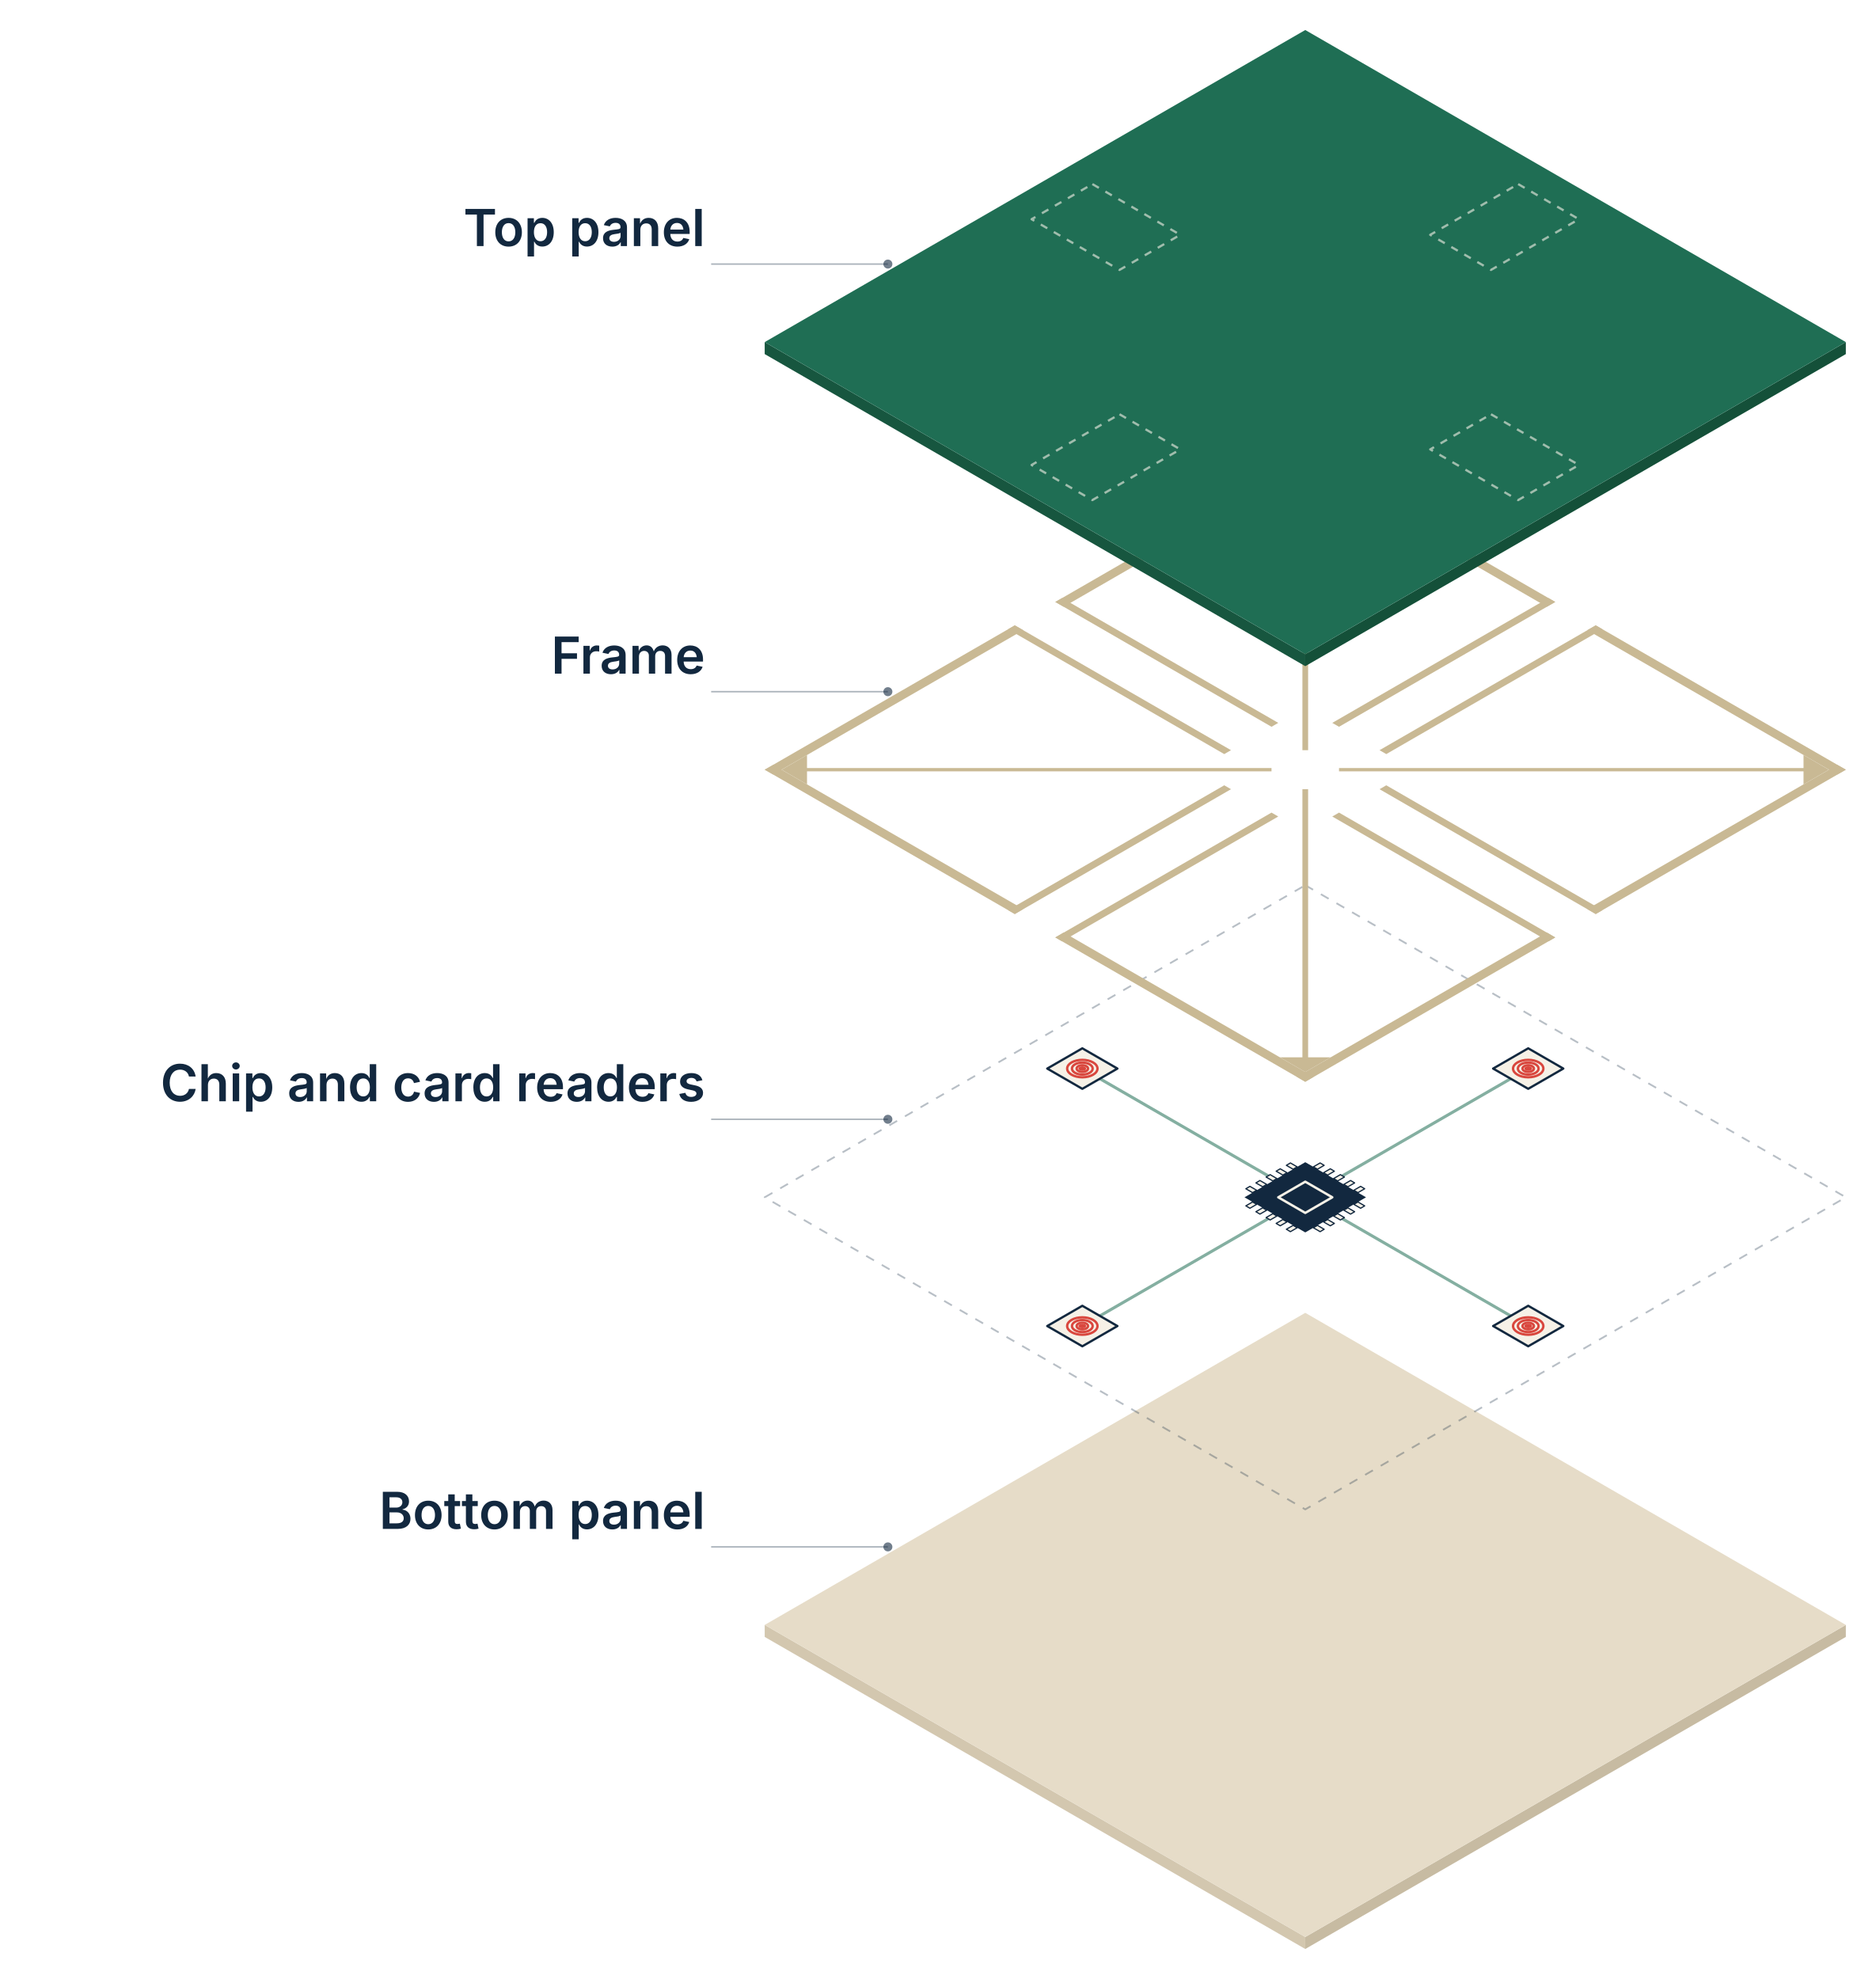
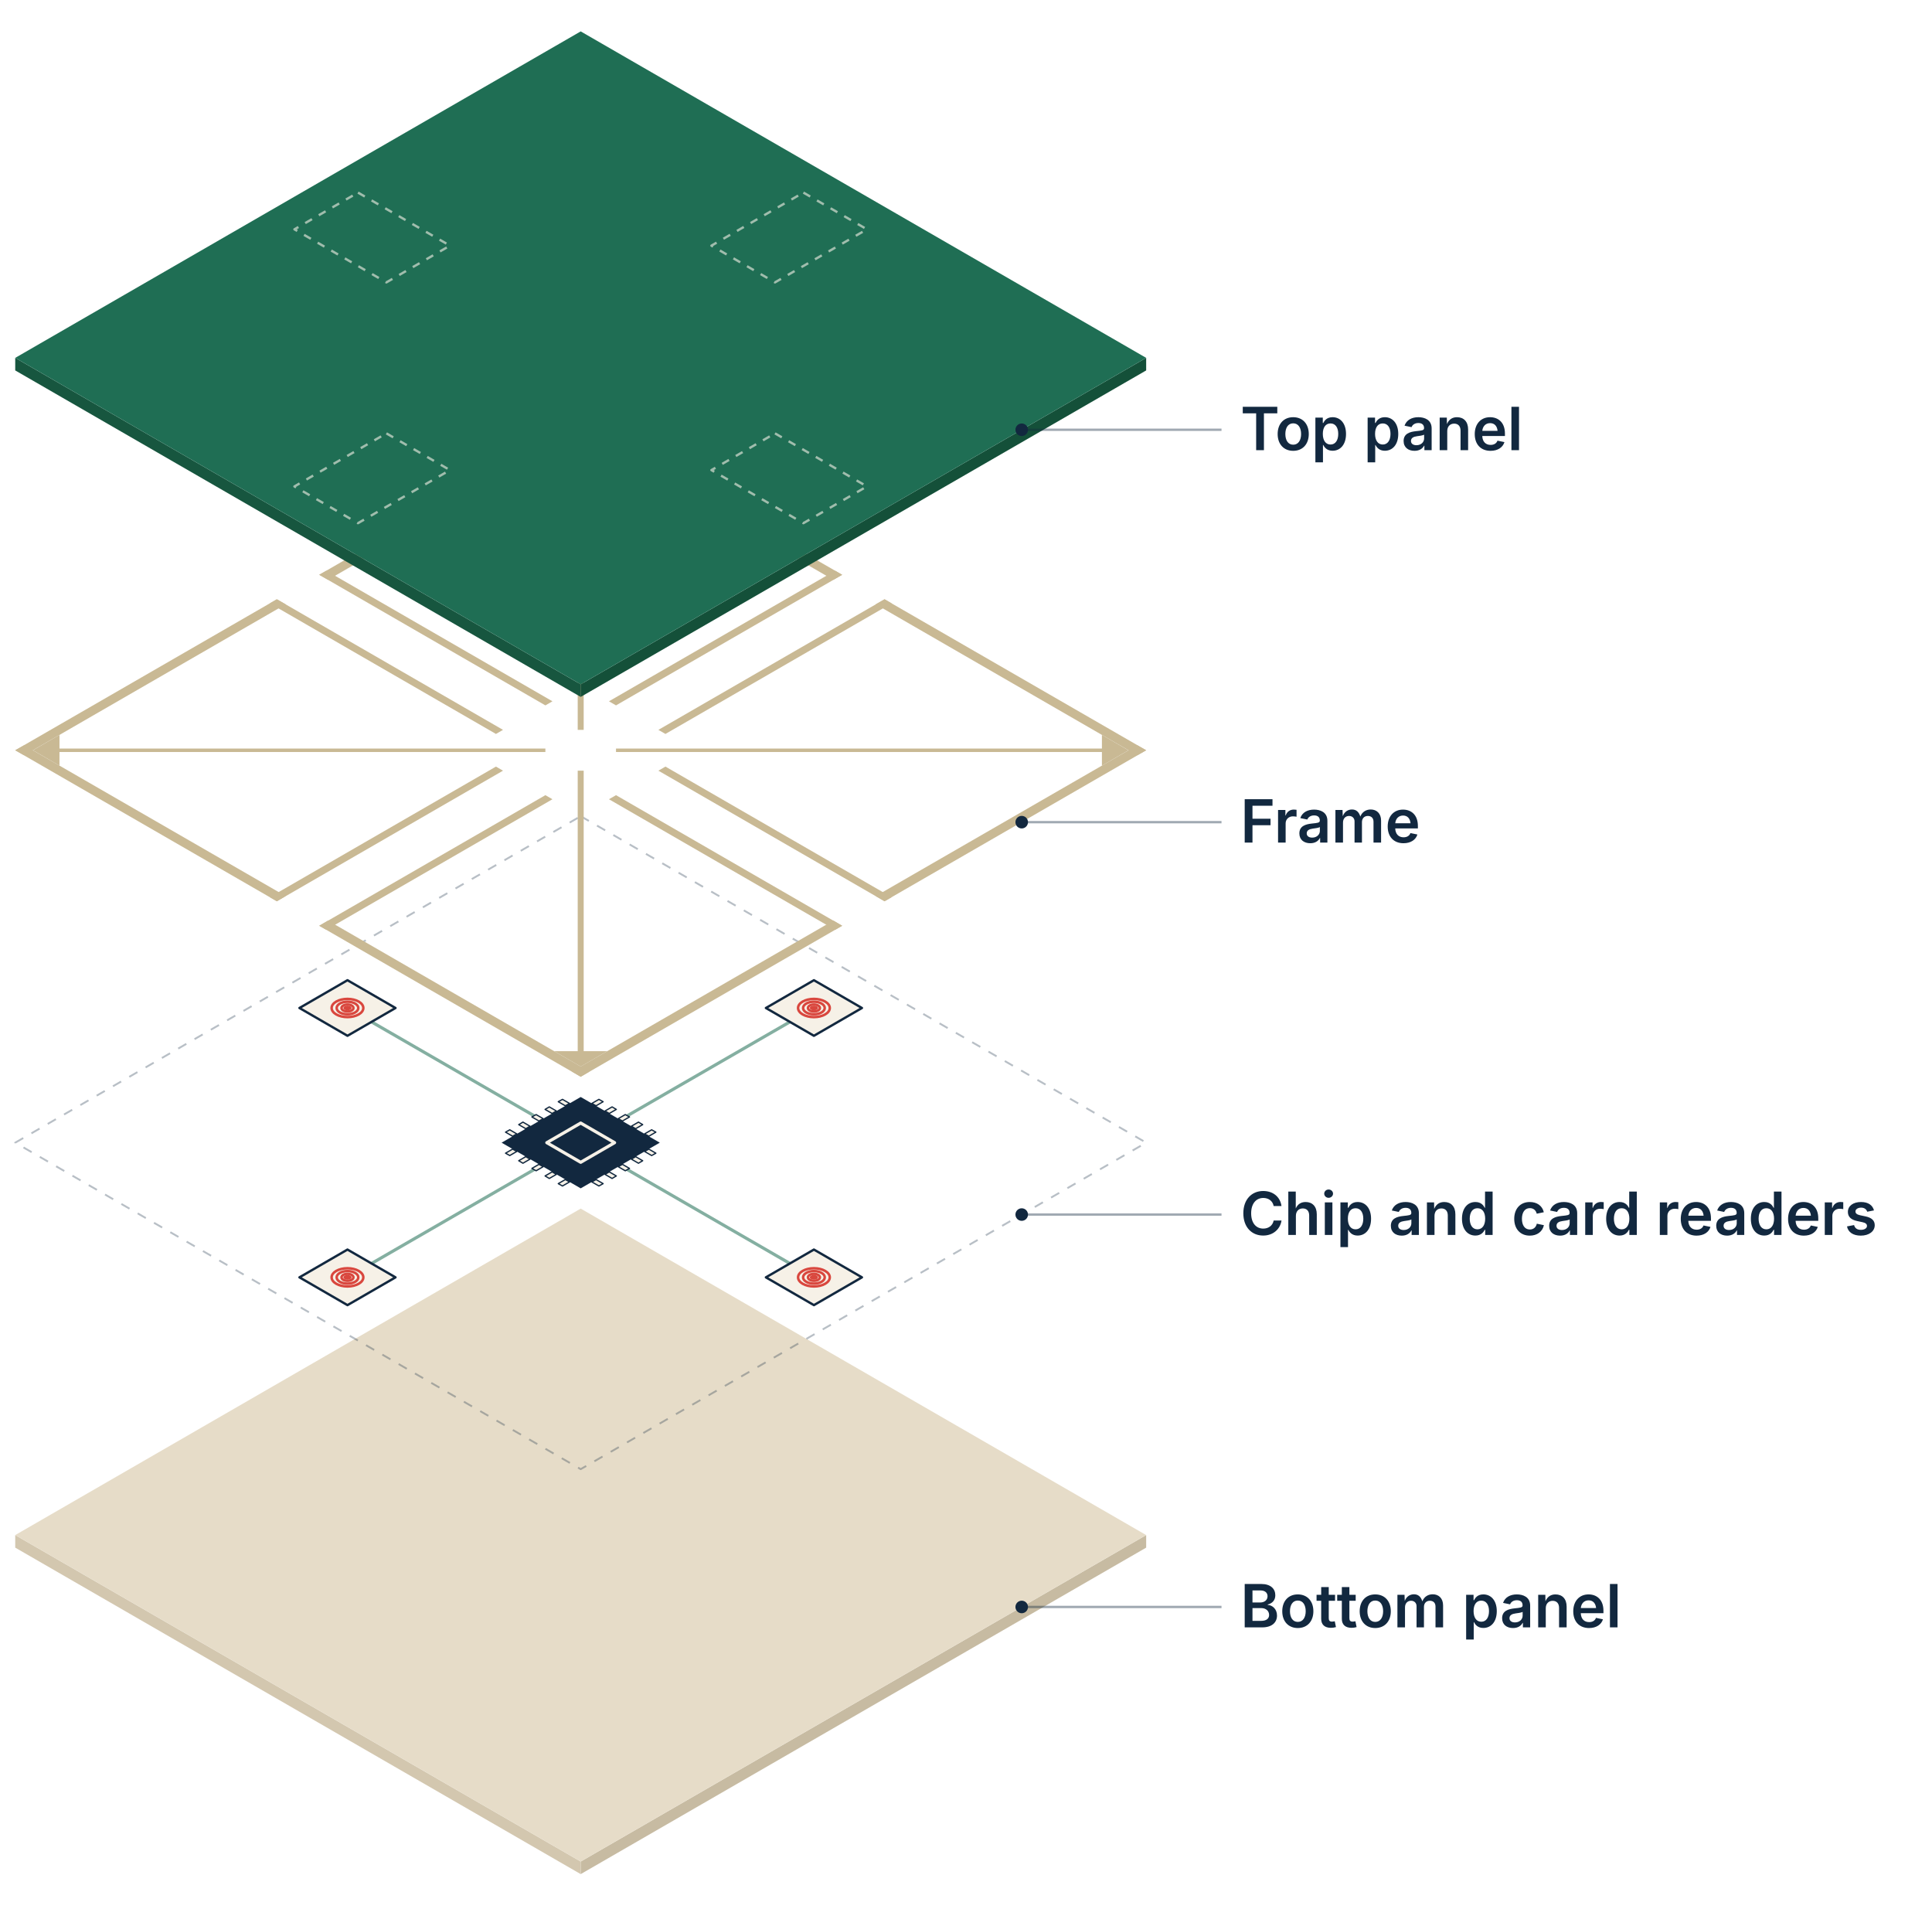
- <svg xmlns="http://www.w3.org/2000/svg" viewBox="-400 -805 1250 1319" role="img" font-family="Inter, Segoe UI, Helvetica, Arial, sans-serif">
-   <polygon points="830.3,278.0 470.0,486.0 470.0,494.0 830.3,286.0" fill="#C7BBA2" />
-   <polygon points="470.0,486.0 109.7,278.0 109.7,286.0 470.0,494.0" fill="#D3C7AF" />
-   <polygon points="470.0,70.0 830.3,278.0 470.0,486.0 109.7,278.0" fill="#E6DCC8" />
-   <polygon points="470.0,-215.0 830.3,-7.0 470.0,201.0 109.7,-7.0" fill="none" stroke="#12283F" stroke-width="1.2" stroke-linejoin="round" stroke-dasharray="6 6" opacity="0.3" />
-   <line x1="470.0" y1="-7.0" x2="618.6" y2="-92.8" stroke="#1F6E54" stroke-width="2" fill="none" stroke-dasharray="1 0" opacity="0.55" />
-   <line x1="470.0" y1="-7.0" x2="618.6" y2="78.8" stroke="#1F6E54" stroke-width="2" fill="none" stroke-dasharray="1 0" opacity="0.55" />
-   <line x1="470.0" y1="-7.0" x2="321.4" y2="78.8" stroke="#1F6E54" stroke-width="2" fill="none" stroke-dasharray="1 0" opacity="0.55" />
-   <line x1="470.0" y1="-7.0" x2="321.4" y2="-92.8" stroke="#1F6E54" stroke-width="2" fill="none" stroke-dasharray="1 0" opacity="0.55" />
-   <polygon points="618.6,-106.3 642.0,-92.8 618.6,-79.3 595.2,-92.8" fill="#F6F1E7" stroke="#12283F" stroke-width="1.5" stroke-linejoin="round" />
-   <ellipse cx="618.6" cy="-92.8" rx="3.8" ry="2.2" fill="none" stroke="#D9473E" stroke-width="1.6" />
-   <ellipse cx="618.6" cy="-92.8" rx="6.9" ry="4.0" fill="none" stroke="#D9473E" stroke-width="1.6" />
-   <ellipse cx="618.6" cy="-92.8" rx="10.1" ry="5.8" fill="none" stroke="#D9473E" stroke-width="1.6" />
-   <ellipse cx="618.6" cy="-92.8" rx="2.6" ry="1.5" fill="#D9473E" />
-   <polygon points="618.6,65.3 642.0,78.8 618.6,92.3 595.2,78.8" fill="#F6F1E7" stroke="#12283F" stroke-width="1.5" stroke-linejoin="round" />
-   <ellipse cx="618.6" cy="78.8" rx="3.8" ry="2.2" fill="none" stroke="#D9473E" stroke-width="1.6" />
-   <ellipse cx="618.6" cy="78.8" rx="6.9" ry="4.0" fill="none" stroke="#D9473E" stroke-width="1.6" />
-   <ellipse cx="618.6" cy="78.8" rx="10.1" ry="5.8" fill="none" stroke="#D9473E" stroke-width="1.6" />
-   <ellipse cx="618.6" cy="78.8" rx="2.6" ry="1.5" fill="#D9473E" />
-   <polygon points="321.4,65.3 344.8,78.8 321.4,92.3 298.0,78.8" fill="#F6F1E7" stroke="#12283F" stroke-width="1.5" stroke-linejoin="round" />
-   <ellipse cx="321.4" cy="78.8" rx="3.8" ry="2.2" fill="none" stroke="#D9473E" stroke-width="1.6" />
-   <ellipse cx="321.4" cy="78.8" rx="6.9" ry="4.0" fill="none" stroke="#D9473E" stroke-width="1.6" />
-   <ellipse cx="321.4" cy="78.8" rx="10.1" ry="5.8" fill="none" stroke="#D9473E" stroke-width="1.6" />
-   <ellipse cx="321.4" cy="78.8" rx="2.6" ry="1.5" fill="#D9473E" />
-   <polygon points="321.4,-106.3 344.8,-92.8 321.4,-79.3 298.0,-92.8" fill="#F6F1E7" stroke="#12283F" stroke-width="1.5" stroke-linejoin="round" />
-   <ellipse cx="321.4" cy="-92.8" rx="3.8" ry="2.2" fill="none" stroke="#D9473E" stroke-width="1.6" />
-   <ellipse cx="321.4" cy="-92.8" rx="6.9" ry="4.0" fill="none" stroke="#D9473E" stroke-width="1.6" />
-   <ellipse cx="321.4" cy="-92.8" rx="10.1" ry="5.8" fill="none" stroke="#D9473E" stroke-width="1.6" />
-   <ellipse cx="321.4" cy="-92.8" rx="2.6" ry="1.5" fill="#D9473E" />
-   <polygon points="460.1,-29.9 464.6,-27.3 461.9,-25.7 457.4,-28.3" fill="#F6F1E7" stroke="#12283F" stroke-width="0.8" stroke-linejoin="round" />
-   <polygon points="505.1,-3.9 509.6,-1.3 506.9,0.3 502.4,-2.3" fill="#F6F1E7" stroke="#12283F" stroke-width="0.8" stroke-linejoin="round" />
-   <polygon points="479.9,-29.9 482.6,-28.3 478.1,-25.7 475.4,-27.3" fill="#F6F1E7" stroke="#12283F" stroke-width="0.8" stroke-linejoin="round" />
-   <polygon points="434.9,-3.9 437.6,-2.3 433.1,0.3 430.4,-1.3" fill="#F6F1E7" stroke="#12283F" stroke-width="0.8" stroke-linejoin="round" />
-   <polygon points="453.3,-26.0 457.8,-23.4 455.1,-21.8 450.6,-24.4" fill="#F6F1E7" stroke="#12283F" stroke-width="0.8" stroke-linejoin="round" />
-   <polygon points="498.4,0.0 502.9,2.6 500.2,4.2 495.7,1.6" fill="#F6F1E7" stroke="#12283F" stroke-width="0.8" stroke-linejoin="round" />
-   <polygon points="486.7,-26.0 489.4,-24.4 484.9,-21.8 482.2,-23.4" fill="#F6F1E7" stroke="#12283F" stroke-width="0.8" stroke-linejoin="round" />
-   <polygon points="441.6,0.0 444.3,1.6 439.8,4.2 437.1,2.6" fill="#F6F1E7" stroke="#12283F" stroke-width="0.8" stroke-linejoin="round" />
-   <polygon points="446.6,-22.1 451.1,-19.5 448.4,-17.9 443.9,-20.5" fill="#F6F1E7" stroke="#12283F" stroke-width="0.8" stroke-linejoin="round" />
-   <polygon points="491.6,3.9 496.1,6.5 493.4,8.1 488.9,5.5" fill="#F6F1E7" stroke="#12283F" stroke-width="0.8" stroke-linejoin="round" />
-   <polygon points="493.4,-22.1 496.1,-20.5 491.6,-17.9 488.9,-19.5" fill="#F6F1E7" stroke="#12283F" stroke-width="0.8" stroke-linejoin="round" />
-   <polygon points="448.4,3.9 451.1,5.5 446.6,8.1 443.9,6.5" fill="#F6F1E7" stroke="#12283F" stroke-width="0.8" stroke-linejoin="round" />
-   <polygon points="439.8,-18.2 444.3,-15.6 441.6,-14.0 437.1,-16.6" fill="#F6F1E7" stroke="#12283F" stroke-width="0.8" stroke-linejoin="round" />
-   <polygon points="484.9,7.8 489.4,10.4 486.7,12.0 482.2,9.4" fill="#F6F1E7" stroke="#12283F" stroke-width="0.8" stroke-linejoin="round" />
-   <polygon points="500.2,-18.2 502.9,-16.6 498.4,-14.0 495.7,-15.6" fill="#F6F1E7" stroke="#12283F" stroke-width="0.8" stroke-linejoin="round" />
-   <polygon points="455.1,7.8 457.8,9.4 453.3,12.0 450.6,10.4" fill="#F6F1E7" stroke="#12283F" stroke-width="0.8" stroke-linejoin="round" />
-   <polygon points="433.1,-14.3 437.6,-11.7 434.9,-10.1 430.4,-12.7" fill="#F6F1E7" stroke="#12283F" stroke-width="0.8" stroke-linejoin="round" />
-   <polygon points="478.1,11.7 482.6,14.3 479.9,15.9 475.4,13.3" fill="#F6F1E7" stroke="#12283F" stroke-width="0.8" stroke-linejoin="round" />
-   <polygon points="506.9,-14.3 509.6,-12.7 505.1,-10.1 502.4,-11.7" fill="#F6F1E7" stroke="#12283F" stroke-width="0.8" stroke-linejoin="round" />
-   <polygon points="461.9,11.7 464.6,13.3 460.1,15.9 457.4,14.3" fill="#F6F1E7" stroke="#12283F" stroke-width="0.8" stroke-linejoin="round" />
-   <polygon points="470.0,-30.4 510.5,-7.0 470.0,16.4 429.5,-7.0" fill="#12283F" />
-   <polygon points="470.0,-17.4 488.0,-7.0 470.0,3.4 452.0,-7.0" fill="none" stroke="#F6F1E7" stroke-width="1.6" stroke-linejoin="round" />
-   <polygon points="464.4,-496.8 631.0,-400.6 636.6,-403.8 470.0,-500.0" fill="#C9B994" />
-   <polygon points="109.7,-292.0 276.4,-195.8 282.0,-199.1 115.4,-295.2" fill="#C9B994" />
-   <polygon points="470.0,-500.0 303.4,-403.8 309.0,-400.6 475.6,-496.8" fill="#C9B994" />
-   <polygon points="824.6,-295.2 658.0,-199.1 663.6,-195.8 830.3,-292.0" fill="#C9B994" />
-   <polygon points="658.0,-385.0 824.6,-288.8 830.3,-292.0 663.6,-388.2" fill="#C9B994" />
-   <polygon points="303.4,-180.2 470.0,-84.0 475.6,-87.3 309.0,-183.5" fill="#C9B994" />
-   <polygon points="276.4,-388.2 109.7,-292.0 115.4,-288.8 282.0,-385.0" fill="#C9B994" />
-   <polygon points="631.0,-183.5 464.4,-87.3 470.0,-84.0 636.6,-180.2" fill="#C9B994" />
-   <polygon points="632.1,-406.4 488.0,-323.2 492.5,-320.6 636.6,-403.8" fill="#C9B994" />
-   <polygon points="276.4,-195.8 420.5,-279.0 416.0,-281.6 271.9,-198.4" fill="#C9B994" />
-   <polygon points="303.4,-403.8 447.5,-320.6 452.0,-323.2 307.9,-406.4" fill="#C9B994" />
-   <polygon points="668.1,-198.4 524.0,-281.6 519.5,-279.0 663.6,-195.8" fill="#C9B994" />
-   <polygon points="663.6,-388.2 519.5,-305.0 524.0,-302.4 668.1,-385.6" fill="#C9B994" />
-   <polygon points="307.9,-177.6 452.0,-260.8 447.5,-263.4 303.4,-180.2" fill="#C9B994" />
-   <polygon points="271.9,-385.6 416.0,-302.4 420.5,-305.0 276.4,-388.2" fill="#C9B994" />
-   <polygon points="636.6,-180.2 492.5,-263.4 488.0,-260.8 632.1,-177.6" fill="#C9B994" />
-   <polygon points="468.1,-489.6 468.1,-305.0 471.9,-305.0 471.9,-489.6" fill="#C9B994" />
-   <polygon points="470.0,-493.5 486.9,-483.8 453.1,-483.8" fill="#C9B994" />
-   <polygon points="812.3,-293.1 492.5,-293.1 492.5,-290.9 812.3,-290.9" fill="#C9B994" />
-   <polygon points="819.0,-292.0 802.1,-301.8 802.1,-282.2" fill="#C9B994" />
-   <polygon points="471.9,-94.4 471.9,-279.0 468.1,-279.0 468.1,-94.4" fill="#C9B994" />
-   <polygon points="470.0,-90.5 453.1,-100.3 486.9,-100.3" fill="#C9B994" />
-   <polygon points="127.7,-290.9 447.5,-290.9 447.5,-293.1 127.7,-293.1" fill="#C9B994" />
-   <polygon points="121.0,-292.0 137.9,-282.2 137.9,-301.8" fill="#C9B994" />
-   <polygon points="830.3,-577.0 470.0,-369.0 470.0,-361.0 830.3,-569.0" fill="#145039" />
-   <polygon points="470.0,-369.0 109.7,-577.0 109.7,-569.0 470.0,-361.0" fill="#17563F" />
-   <polygon points="470.0,-785.0 830.3,-577.0 470.0,-369.0 109.7,-577.0" fill="#1F6E54" />
-   <polygon points="611.9,-682.3 652.4,-658.9 593.8,-625.1 553.3,-648.5" fill="none" stroke="#F6F1E7" stroke-width="1.5" stroke-linejoin="round" stroke-dasharray="5 5" opacity="0.6" />
-   <polygon points="346.2,-528.9 386.7,-505.5 328.1,-471.7 287.6,-495.1" fill="none" stroke="#F6F1E7" stroke-width="1.5" stroke-linejoin="round" stroke-dasharray="5 5" opacity="0.6" />
-   <polygon points="328.1,-682.3 386.7,-648.5 346.2,-625.1 287.6,-658.9" fill="none" stroke="#F6F1E7" stroke-width="1.5" stroke-linejoin="round" stroke-dasharray="5 5" opacity="0.6" />
-   <polygon points="593.8,-528.9 652.4,-495.1 611.9,-471.7 553.3,-505.5" fill="none" stroke="#F6F1E7" stroke-width="1.5" stroke-linejoin="round" stroke-dasharray="5 5" opacity="0.6" />
-   <line x1="74" y1="-629.0" x2="191.8" y2="-629.0" stroke="#12283F" stroke-width="1" opacity="0.35" />
-   <circle cx="191.8" cy="-629.0" r="3" fill="#12283F" opacity="0.6" />
-   <text x="70" y="-641.0" text-anchor="end" font-size="34" font-weight="600" fill="#12283F">Top panel</text>
-   <line x1="74" y1="-344.0" x2="191.8" y2="-344.0" stroke="#12283F" stroke-width="1" opacity="0.35" />
-   <circle cx="191.8" cy="-344.0" r="3" fill="#12283F" opacity="0.6" />
-   <text x="70" y="-356.0" text-anchor="end" font-size="34" font-weight="600" fill="#12283F">Frame</text>
-   <line x1="74" y1="-59.0" x2="191.8" y2="-59.0" stroke="#12283F" stroke-width="1" opacity="0.35" />
-   <circle cx="191.8" cy="-59.0" r="3" fill="#12283F" opacity="0.6" />
-   <text x="70" y="-71.0" text-anchor="end" font-size="34" font-weight="600" fill="#12283F">Chip and card readers</text>
-   <line x1="74" y1="226.0" x2="191.8" y2="226.0" stroke="#12283F" stroke-width="1" opacity="0.35" />
-   <circle cx="191.8" cy="226.0" r="3" fill="#12283F" opacity="0.6" />
-   <text x="70" y="214.0" text-anchor="end" font-size="34" font-weight="600" fill="#12283F">Bottom panel</text>
+ <svg xmlns="http://www.w3.org/2000/svg" viewBox="100 -700 1231 1216" role="img" font-family="Inter, Segoe UI, Helvetica, Arial, sans-serif">
+   <style>svg{overflow:visible}.layer{animation:1.6s cubic-bezier(.2,.7,.2,1) .4s both}.lab{animation:lab .6s ease-out 1.8s both}@keyframes lab{from{opacity:0}}@media (prefers-reduced-motion:reduce){.layer,.lab{animation:none}}.bottom{transform:translateY(-0px);animation-name:bottom}@keyframes bottom{from{transform:translateY(0px)}}.elec{transform:translateY(-250px);animation-name:elec}@keyframes elec{from{transform:translateY(-14px)}}.frame{transform:translateY(-500px);animation-name:frame}@keyframes frame{from{transform:translateY(-28px)}}.top{transform:translateY(-750px);animation-name:top}@keyframes top{from{transform:translateY(-42px)}}</style>
+   <g class="layer bottom">
+     <polygon points="830.3,278.0 470.0,486.0 470.0,494.0 830.3,286.0" fill="#C7BBA2" />
+     <polygon points="470.0,486.0 109.7,278.0 109.7,286.0 470.0,494.0" fill="#D3C7AF" />
+     <polygon points="470.0,70.0 830.3,278.0 470.0,486.0 109.7,278.0" fill="#E6DCC8" />
+     <g class="lab">
+       <circle cx="751.0" cy="323.8" r="4" fill="#12283F" />
+       <line x1="751.0" y1="323.8" x2="878.3" y2="323.8" stroke="#12283F" stroke-width="1.5" opacity="0.4" />
+       <text x="890.3" y="336.8" font-size="38" font-weight="600" fill="#12283F">Bottom panel</text>
+     </g>
+   </g>
+   <g class="layer elec">
+     <polygon points="470.0,70.0 830.3,278.0 470.0,486.0 109.7,278.0" fill="none" stroke="#12283F" stroke-width="1.2" stroke-linejoin="round" stroke-dasharray="6 6" opacity="0.3" />
+     <line x1="470.0" y1="278.0" x2="618.6" y2="192.2" stroke="#1F6E54" stroke-width="2" fill="none" stroke-dasharray="1 0" opacity="0.55" />
+     <line x1="470.0" y1="278.0" x2="618.6" y2="363.8" stroke="#1F6E54" stroke-width="2" fill="none" stroke-dasharray="1 0" opacity="0.55" />
+     <line x1="470.0" y1="278.0" x2="321.4" y2="363.8" stroke="#1F6E54" stroke-width="2" fill="none" stroke-dasharray="1 0" opacity="0.55" />
+     <line x1="470.0" y1="278.0" x2="321.4" y2="192.2" stroke="#1F6E54" stroke-width="2" fill="none" stroke-dasharray="1 0" opacity="0.55" />
+     <polygon points="618.6,174.5 649.2,192.2 618.6,209.9 588.0,192.2" fill="#F6F1E7" stroke="#12283F" stroke-width="1.5" stroke-linejoin="round" />
+     <ellipse cx="618.6" cy="192.2" rx="3.8" ry="2.2" fill="none" stroke="#D9473E" stroke-width="1.6" />
+     <ellipse cx="618.6" cy="192.2" rx="6.9" ry="4.0" fill="none" stroke="#D9473E" stroke-width="1.6" />
+     <ellipse cx="618.6" cy="192.2" rx="10.1" ry="5.8" fill="none" stroke="#D9473E" stroke-width="1.6" />
+     <ellipse cx="618.6" cy="192.2" rx="2.6" ry="1.5" fill="#D9473E" />
+     <polygon points="618.6,346.1 649.2,363.8 618.6,381.5 588.0,363.8" fill="#F6F1E7" stroke="#12283F" stroke-width="1.5" stroke-linejoin="round" />
+     <ellipse cx="618.6" cy="363.8" rx="3.8" ry="2.2" fill="none" stroke="#D9473E" stroke-width="1.6" />
+     <ellipse cx="618.6" cy="363.8" rx="6.9" ry="4.0" fill="none" stroke="#D9473E" stroke-width="1.6" />
+     <ellipse cx="618.6" cy="363.8" rx="10.1" ry="5.8" fill="none" stroke="#D9473E" stroke-width="1.6" />
+     <ellipse cx="618.6" cy="363.8" rx="2.6" ry="1.5" fill="#D9473E" />
+     <polygon points="321.4,346.1 352.0,363.8 321.4,381.5 290.8,363.8" fill="#F6F1E7" stroke="#12283F" stroke-width="1.5" stroke-linejoin="round" />
+     <ellipse cx="321.4" cy="363.8" rx="3.8" ry="2.2" fill="none" stroke="#D9473E" stroke-width="1.6" />
+     <ellipse cx="321.4" cy="363.8" rx="6.9" ry="4.0" fill="none" stroke="#D9473E" stroke-width="1.6" />
+     <ellipse cx="321.4" cy="363.8" rx="10.1" ry="5.8" fill="none" stroke="#D9473E" stroke-width="1.6" />
+     <ellipse cx="321.4" cy="363.8" rx="2.6" ry="1.5" fill="#D9473E" />
+     <polygon points="321.4,174.5 352.0,192.2 321.4,209.9 290.8,192.2" fill="#F6F1E7" stroke="#12283F" stroke-width="1.5" stroke-linejoin="round" />
+     <ellipse cx="321.4" cy="192.2" rx="3.8" ry="2.2" fill="none" stroke="#D9473E" stroke-width="1.6" />
+     <ellipse cx="321.4" cy="192.2" rx="6.9" ry="4.0" fill="none" stroke="#D9473E" stroke-width="1.6" />
+     <ellipse cx="321.4" cy="192.2" rx="10.1" ry="5.8" fill="none" stroke="#D9473E" stroke-width="1.6" />
+     <ellipse cx="321.4" cy="192.2" rx="2.6" ry="1.5" fill="#D9473E" />
+     <polygon points="458.4,250.4 462.9,253.0 460.2,254.5 455.7,251.9" fill="#F6F1E7" stroke="#12283F" stroke-width="0.8" stroke-linejoin="round" />
+     <polygon points="513.4,282.1 517.9,284.7 515.2,286.2 510.7,283.6" fill="#F6F1E7" stroke="#12283F" stroke-width="0.8" stroke-linejoin="round" />
+     <polygon points="481.6,250.4 484.3,251.9 479.8,254.5 477.1,253.0" fill="#F6F1E7" stroke="#12283F" stroke-width="0.8" stroke-linejoin="round" />
+     <polygon points="426.6,282.1 429.3,283.6 424.8,286.2 422.1,284.7" fill="#F6F1E7" stroke="#12283F" stroke-width="0.8" stroke-linejoin="round" />
+     <polygon points="450.0,255.2 454.5,257.8 451.8,259.4 447.3,256.8" fill="#F6F1E7" stroke="#12283F" stroke-width="0.8" stroke-linejoin="round" />
+     <polygon points="505.0,286.9 509.5,289.5 506.8,291.1 502.3,288.5" fill="#F6F1E7" stroke="#12283F" stroke-width="0.8" stroke-linejoin="round" />
+     <polygon points="490.0,255.2 492.7,256.8 488.2,259.4 485.5,257.8" fill="#F6F1E7" stroke="#12283F" stroke-width="0.8" stroke-linejoin="round" />
+     <polygon points="435.0,286.9 437.7,288.5 433.2,291.1 430.5,289.5" fill="#F6F1E7" stroke="#12283F" stroke-width="0.8" stroke-linejoin="round" />
+     <polygon points="441.6,260.1 446.1,262.7 443.4,264.2 438.9,261.6" fill="#F6F1E7" stroke="#12283F" stroke-width="0.8" stroke-linejoin="round" />
+     <polygon points="496.6,291.8 501.1,294.4 498.4,295.9 493.9,293.3" fill="#F6F1E7" stroke="#12283F" stroke-width="0.8" stroke-linejoin="round" />
+     <polygon points="498.4,260.1 501.1,261.6 496.6,264.2 493.9,262.7" fill="#F6F1E7" stroke="#12283F" stroke-width="0.8" stroke-linejoin="round" />
+     <polygon points="443.4,291.8 446.1,293.3 441.6,295.9 438.9,294.4" fill="#F6F1E7" stroke="#12283F" stroke-width="0.8" stroke-linejoin="round" />
+     <polygon points="433.2,264.9 437.7,267.5 435.0,269.1 430.5,266.5" fill="#F6F1E7" stroke="#12283F" stroke-width="0.8" stroke-linejoin="round" />
+     <polygon points="488.2,296.6 492.7,299.2 490.0,300.8 485.5,298.2" fill="#F6F1E7" stroke="#12283F" stroke-width="0.8" stroke-linejoin="round" />
+     <polygon points="506.8,264.9 509.5,266.5 505.0,269.1 502.3,267.5" fill="#F6F1E7" stroke="#12283F" stroke-width="0.8" stroke-linejoin="round" />
+     <polygon points="451.8,296.6 454.5,298.2 450.0,300.8 447.3,299.2" fill="#F6F1E7" stroke="#12283F" stroke-width="0.8" stroke-linejoin="round" />
+     <polygon points="424.8,269.8 429.3,272.4 426.6,273.9 422.1,271.3" fill="#F6F1E7" stroke="#12283F" stroke-width="0.8" stroke-linejoin="round" />
+     <polygon points="479.8,301.5 484.3,304.1 481.6,305.6 477.1,303.0" fill="#F6F1E7" stroke="#12283F" stroke-width="0.8" stroke-linejoin="round" />
+     <polygon points="515.2,269.8 517.9,271.3 513.4,273.9 510.7,272.4" fill="#F6F1E7" stroke="#12283F" stroke-width="0.8" stroke-linejoin="round" />
+     <polygon points="460.2,301.5 462.9,303.0 458.4,305.6 455.7,304.1" fill="#F6F1E7" stroke="#12283F" stroke-width="0.8" stroke-linejoin="round" />
+     <polygon points="470.0,248.9 520.4,278.0 470.0,307.1 419.6,278.0" fill="#12283F" />
+     <polygon points="470.0,265.5 491.6,278.0 470.0,290.5 448.4,278.0" fill="none" stroke="#F6F1E7" stroke-width="2" stroke-linejoin="round" />
+     <g class="lab">
+       <circle cx="751.0" cy="323.8" r="4" fill="#12283F" />
+       <line x1="751.0" y1="323.8" x2="878.3" y2="323.8" stroke="#12283F" stroke-width="1.5" opacity="0.4" />
+       <text x="890.3" y="336.8" font-size="38" font-weight="600" fill="#12283F">Chip and card readers</text>
+     </g>
+   </g>
+   <g class="layer frame">
+     <polygon points="464.4,73.2 631.0,169.4 636.6,166.2 470.0,70.0" fill="#C9B994" />
+     <polygon points="109.7,278.0 276.4,374.2 282.0,370.9 115.4,274.8" fill="#C9B994" />
+     <polygon points="470.0,70.0 303.4,166.2 309.0,169.4 475.6,73.2" fill="#C9B994" />
+     <polygon points="824.6,274.8 658.0,370.9 663.6,374.2 830.3,278.0" fill="#C9B994" />
+     <polygon points="658.0,185.0 824.6,281.2 830.3,278.0 663.6,181.8" fill="#C9B994" />
+     <polygon points="303.4,389.8 470.0,486.0 475.6,482.7 309.0,386.5" fill="#C9B994" />
+     <polygon points="276.4,181.8 109.7,278.0 115.4,281.2 282.0,185.0" fill="#C9B994" />
+     <polygon points="631.0,386.5 464.4,482.7 470.0,486.0 636.6,389.8" fill="#C9B994" />
+     <polygon points="632.1,163.6 488.0,246.8 492.5,249.4 636.6,166.2" fill="#C9B994" />
+     <polygon points="276.4,374.2 420.5,291.0 416.0,288.4 271.9,371.6" fill="#C9B994" />
+     <polygon points="303.4,166.2 447.5,249.4 452.0,246.8 307.9,163.6" fill="#C9B994" />
+     <polygon points="668.1,371.6 524.0,288.4 519.5,291.0 663.6,374.2" fill="#C9B994" />
+     <polygon points="663.6,181.8 519.5,265.0 524.0,267.6 668.1,184.4" fill="#C9B994" />
+     <polygon points="307.9,392.4 452.0,309.2 447.5,306.6 303.4,389.8" fill="#C9B994" />
+     <polygon points="271.9,184.4 416.0,267.6 420.5,265.0 276.4,181.8" fill="#C9B994" />
+     <polygon points="636.6,389.8 492.5,306.6 488.0,309.2 632.1,392.4" fill="#C9B994" />
+     <polygon points="468.1,80.4 468.1,265.0 471.9,265.0 471.9,80.4" fill="#C9B994" />
+     <polygon points="470.0,76.5 486.9,86.2 453.1,86.2" fill="#C9B994" />
+     <polygon points="812.3,276.9 492.5,276.9 492.5,279.1 812.3,279.1" fill="#C9B994" />
+     <polygon points="819.0,278.0 802.1,268.2 802.1,287.8" fill="#C9B994" />
+     <polygon points="471.9,475.6 471.9,291.0 468.1,291.0 468.1,475.6" fill="#C9B994" />
+     <polygon points="470.0,479.5 453.1,469.7 486.9,469.7" fill="#C9B994" />
+     <polygon points="127.7,279.1 447.5,279.1 447.5,276.9 127.7,276.9" fill="#C9B994" />
+     <polygon points="121.0,278.0 137.9,287.8 137.9,268.2" fill="#C9B994" />
+     <g class="lab">
+       <circle cx="751.0" cy="323.8" r="4" fill="#12283F" />
+       <line x1="751.0" y1="323.8" x2="878.3" y2="323.8" stroke="#12283F" stroke-width="1.5" opacity="0.4" />
+       <text x="890.3" y="336.8" font-size="38" font-weight="600" fill="#12283F">Frame</text>
+     </g>
+   </g>
+   <g class="layer top">
+     <polygon points="830.3,278.0 470.0,486.0 470.0,494.0 830.3,286.0" fill="#145039" />
+     <polygon points="470.0,486.0 109.7,278.0 109.7,286.0 470.0,494.0" fill="#17563F" />
+     <polygon points="470.0,70.0 830.3,278.0 470.0,486.0 109.7,278.0" fill="#1F6E54" />
+     <polygon points="611.9,172.7 652.4,196.1 593.8,229.9 553.3,206.5" fill="none" stroke="#F6F1E7" stroke-width="1.5" stroke-linejoin="round" stroke-dasharray="5 5" opacity="0.6" />
+     <polygon points="346.2,326.1 386.7,349.5 328.1,383.3 287.6,359.9" fill="none" stroke="#F6F1E7" stroke-width="1.5" stroke-linejoin="round" stroke-dasharray="5 5" opacity="0.6" />
+     <polygon points="328.1,172.7 386.7,206.5 346.2,229.9 287.6,196.1" fill="none" stroke="#F6F1E7" stroke-width="1.5" stroke-linejoin="round" stroke-dasharray="5 5" opacity="0.6" />
+     <polygon points="593.8,326.1 652.4,359.9 611.9,383.3 553.3,349.5" fill="none" stroke="#F6F1E7" stroke-width="1.5" stroke-linejoin="round" stroke-dasharray="5 5" opacity="0.6" />
+     <g class="lab">
+       <circle cx="751.0" cy="323.8" r="4" fill="#12283F" />
+       <line x1="751.0" y1="323.8" x2="878.3" y2="323.8" stroke="#12283F" stroke-width="1.5" opacity="0.4" />
+       <text x="890.3" y="336.8" font-size="38" font-weight="600" fill="#12283F">Top panel</text>
+     </g>
+   </g>
</svg>
